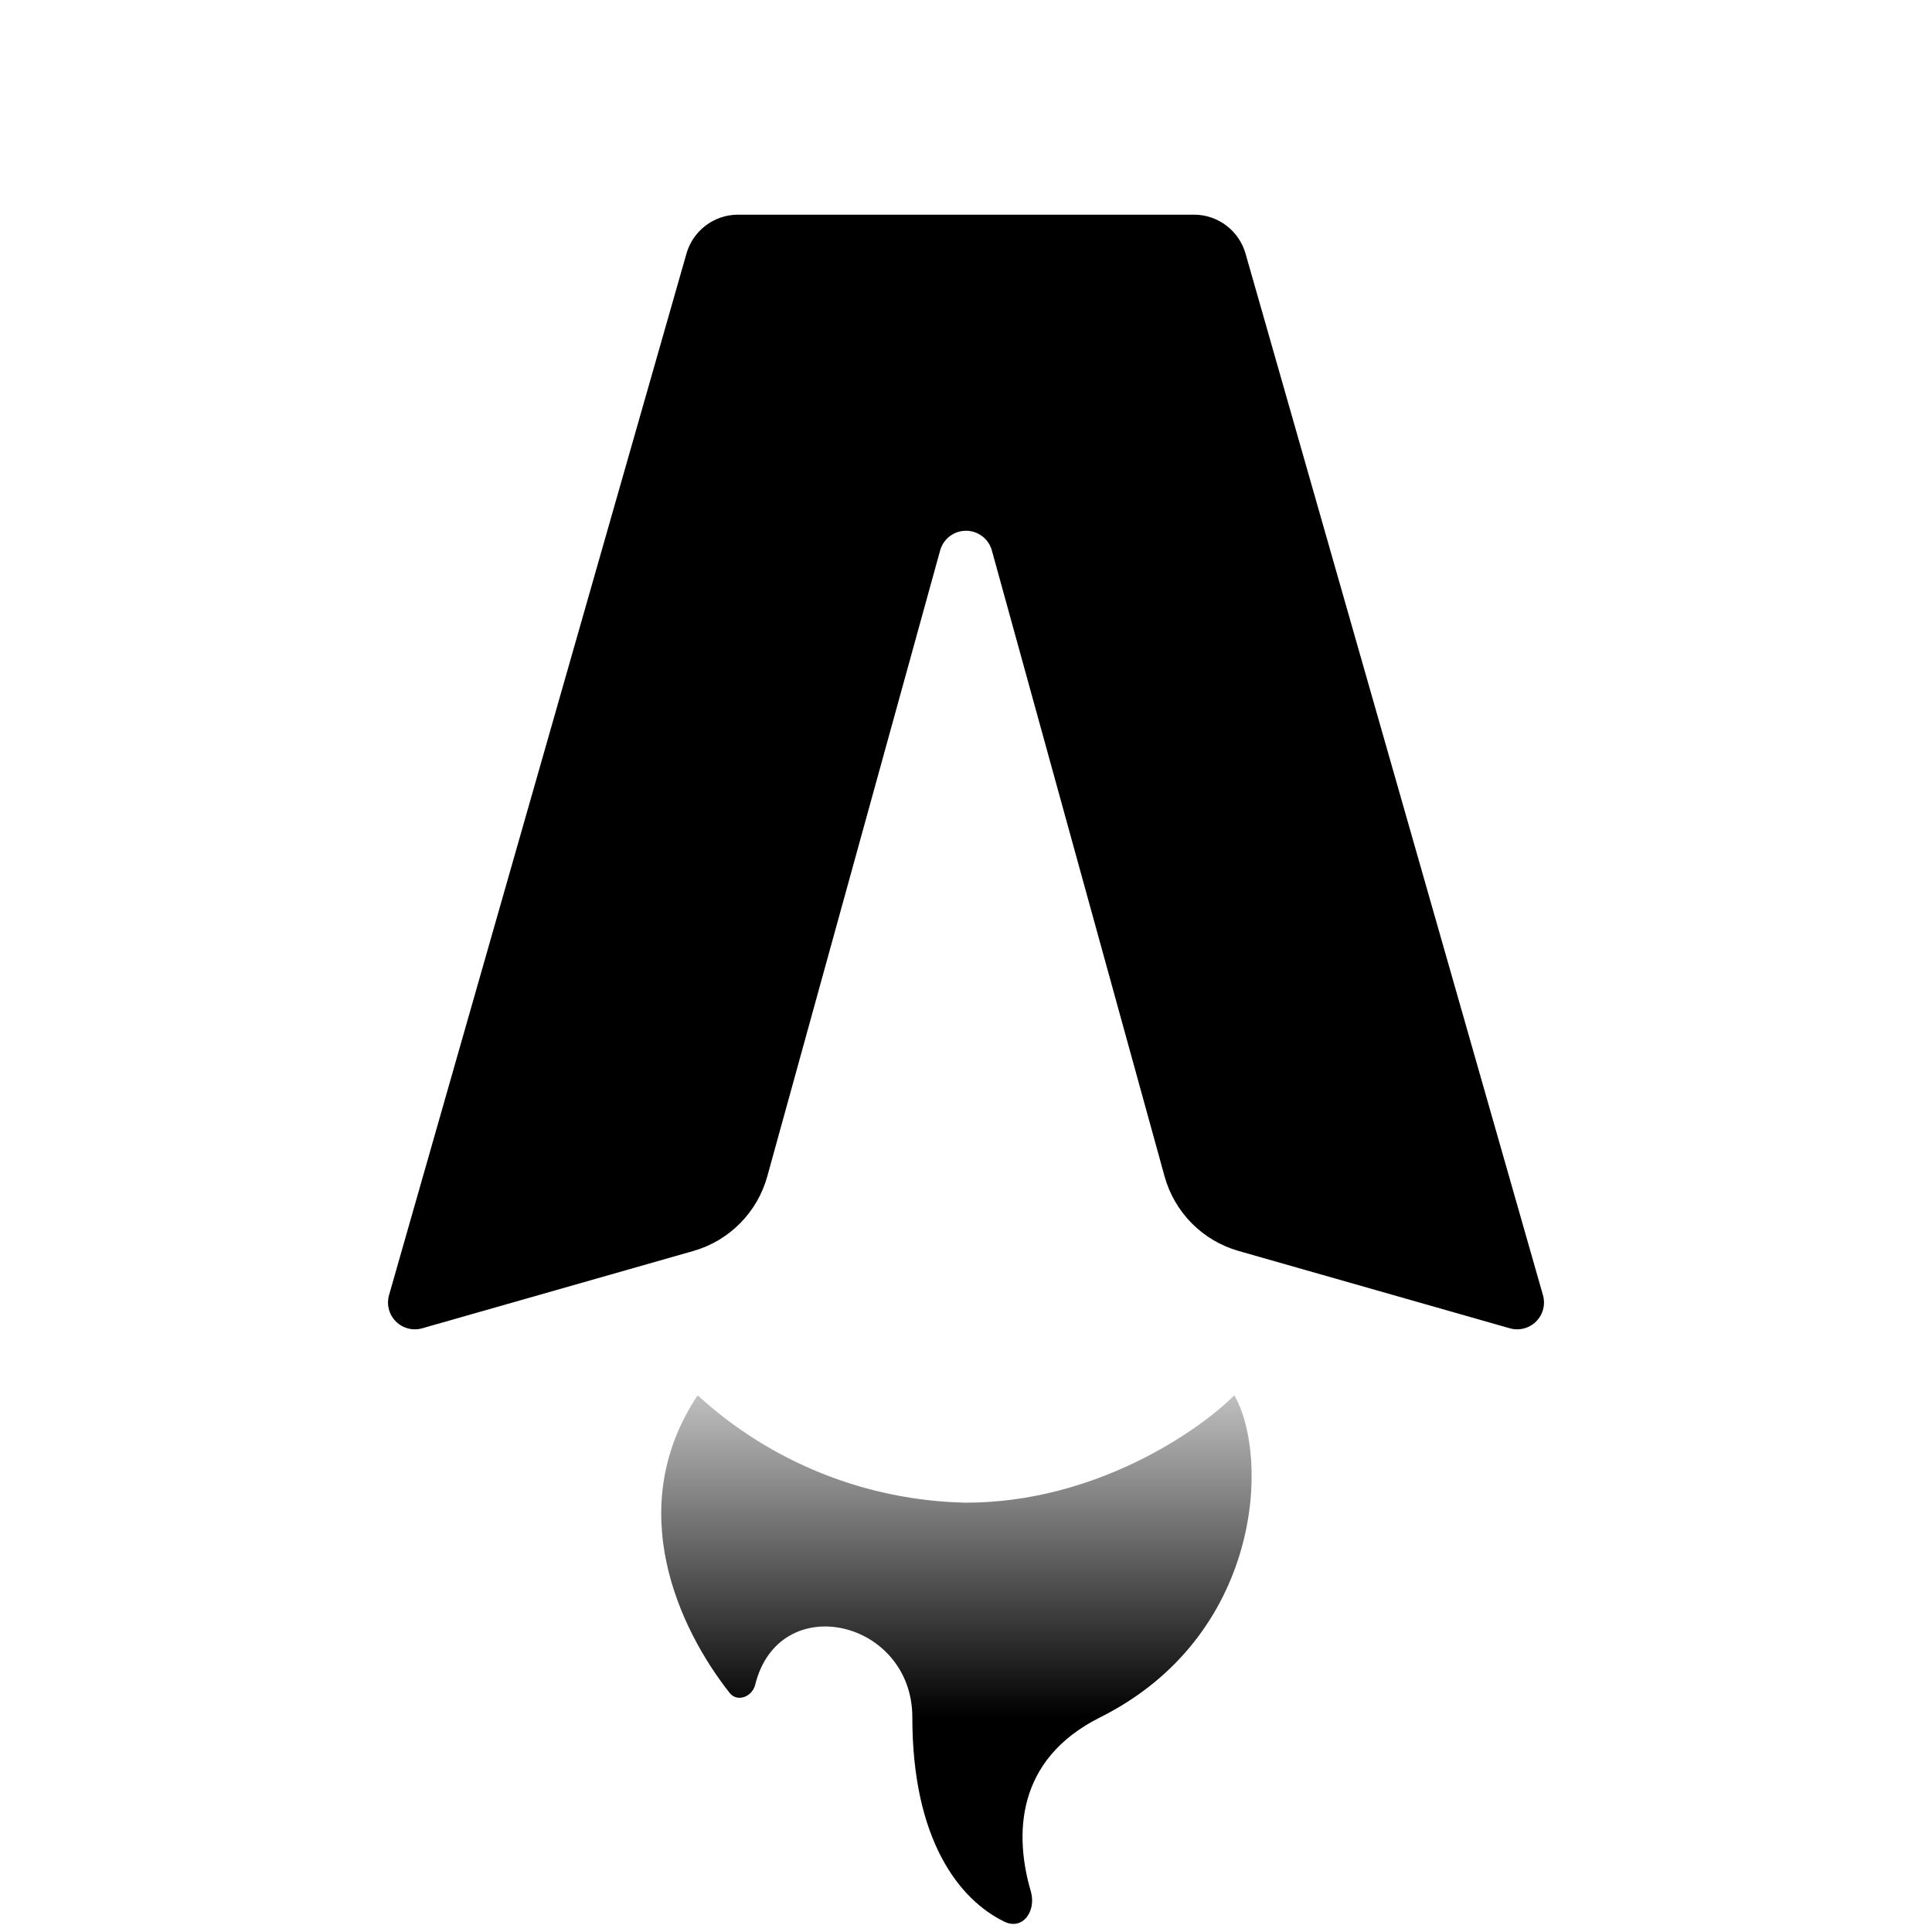
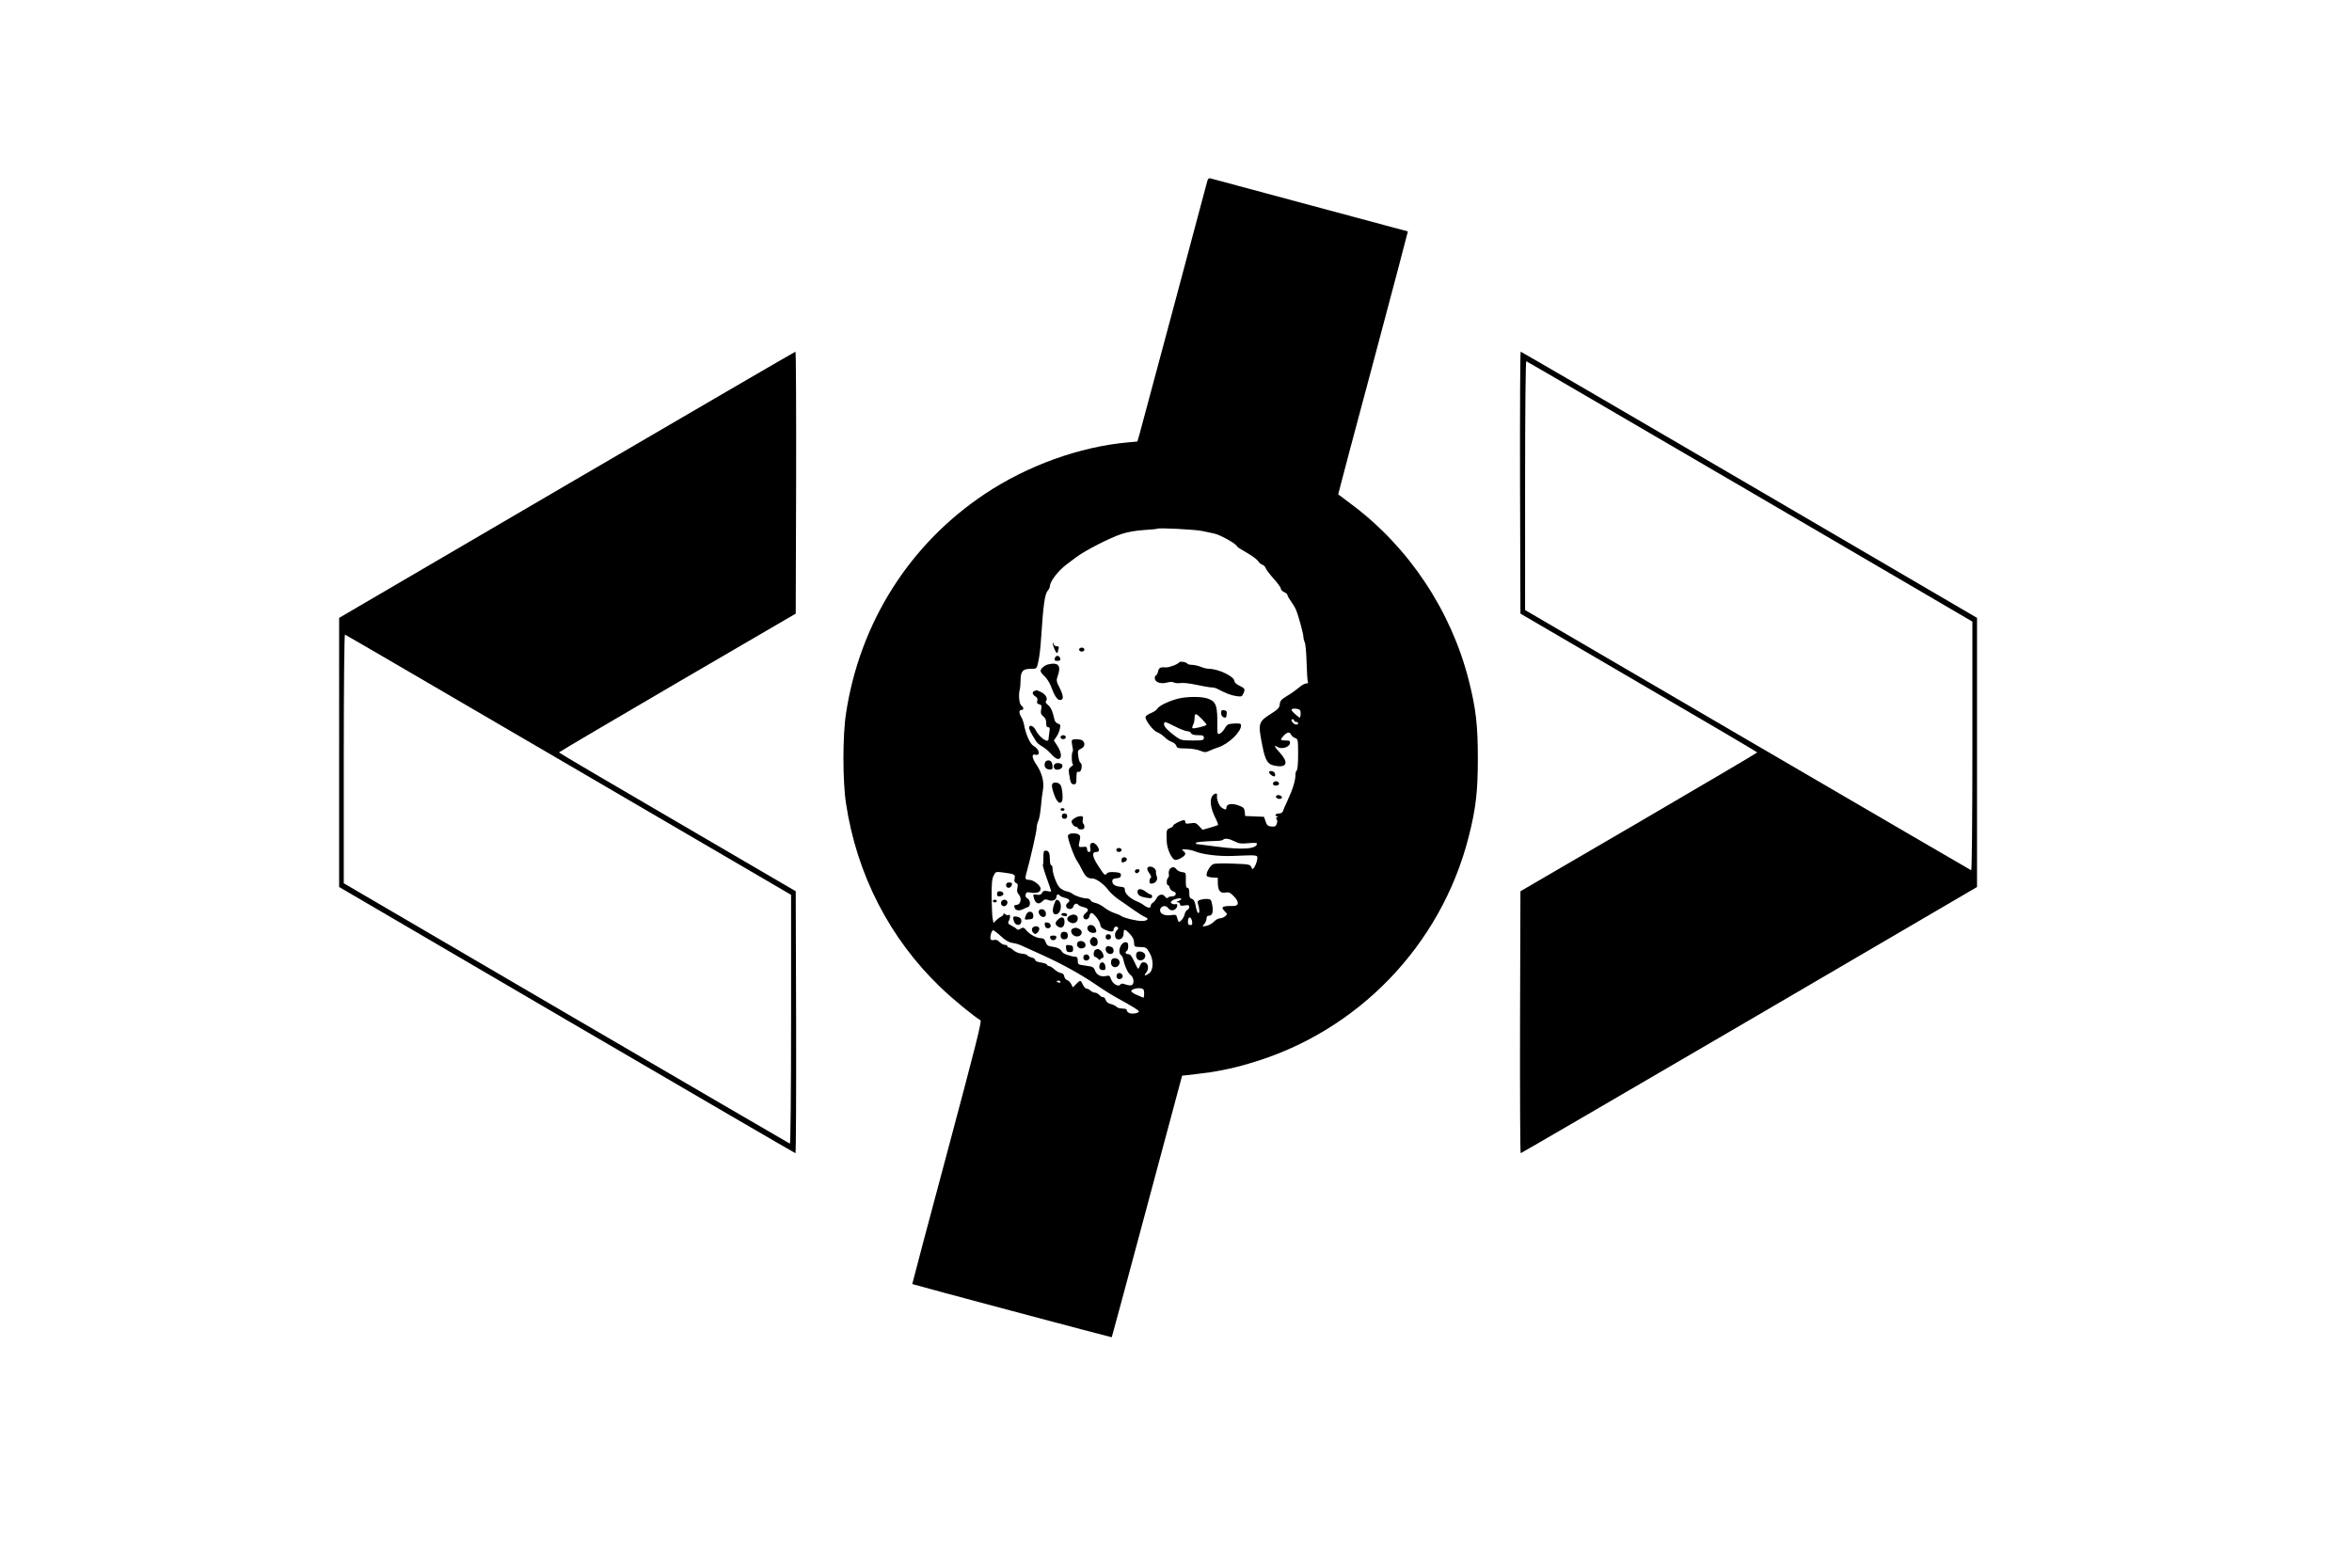
- <svg xmlns="http://www.w3.org/2000/svg" fill="none" viewBox="0 0 36 36">
-   <path fill="#000" d="M22.25 4h-8.5a1 1 0 0 0-.96.73l-5.54 19.4a.5.5 0 0 0 .62.62l5.05-1.44a2 2 0 0 0 1.38-1.4l3.22-11.66a.5.5 0 0 1 .96 0l3.22 11.67a2 2 0 0 0 1.38 1.39l5.05 1.44a.5.5 0 0 0 .62-.62l-5.54-19.4a1 1 0 0 0-.96-.73Z" />
-   <path fill="url(#gradient)" d="M18 28a7.63 7.63 0 0 1-5-2c-1.4 2.1-.35 4.35.6 5.55.14.17.41.07.47-.15.44-1.8 2.93-1.22 2.93.6 0 2.28.87 3.4 1.72 3.81.34.16.59-.2.49-.56-.31-1.05-.29-2.46 1.29-3.25 3-1.5 3.17-4.83 2.5-6-.67.67-2.6 2-5 2Z" />
-   <defs>
-     <linearGradient id="gradient" x1="16" x2="16" y1="32" y2="24" gradientUnits="userSpaceOnUse">
-       <stop stop-color="#000" />
-       <stop offset="1" stop-color="#000" stop-opacity="0" />
-     </linearGradient>
-   </defs>
-   <style>
-     @media (prefers-color-scheme:light){:root{filter:invert(100%)}}
-   </style>
+ <svg xmlns="http://www.w3.org/2000/svg" version="1.0" width="1772pt" height="1181pt" viewBox="0 0 1772 1181" preserveAspectRatio="xMidYMid meet">
+   <g transform="translate(0,1181) scale(0.1,-0.1)" fill="#000000" stroke="none">
+     <path d="M9095 10443 c-12 -49 -496 -1856 -511 -1909 l-15 -51 -75 -7 c-361 -33 -752 -174 -1071 -386 -569 -378 -945 -971 -1049 -1655 -26 -167 -26 -513 0 -680 81 -536 329 -1018 714 -1387 87 -84 255 -222 299 -246 11 -7 -36 -193 -251 -997 -146 -544 -264 -990 -263 -991 4 -4 1501 -403 1503 -401 1 1 121 445 266 987 l264 984 104 12 c145 16 262 39 398 79 815 234 1448 887 1657 1709 55 216 69 342 69 591 0 249 -14 375 -69 591 -133 523 -450 999 -878 1320 -56 42 -103 77 -105 79 -1 1 117 447 263 990 145 544 263 990 262 991 -1 1 -333 90 -737 198 -404 108 -742 199 -751 202 -12 3 -19 -4 -24 -23z m-40 -2634 c28 -5 70 -15 94 -20 43 -9 155 -71 169 -93 7 -11 13 -15 100 -66 28 -18 57 -40 62 -50 6 -10 19 -21 29 -25 11 -3 23 -14 26 -25 3 -10 30 -46 60 -80 30 -33 55 -67 55 -76 0 -8 11 -20 25 -26 14 -6 25 -16 25 -23 0 -6 12 -27 26 -46 14 -19 31 -47 38 -64 18 -42 56 -181 56 -205 0 -12 5 -30 10 -41 6 -10 12 -79 14 -153 2 -73 6 -139 10 -145 4 -7 -1 -11 -12 -11 -11 0 -35 -13 -54 -30 -19 -16 -58 -45 -88 -62 -46 -28 -56 -38 -58 -65 -3 -27 -13 -38 -67 -72 -95 -60 -98 -72 -65 -237 24 -122 41 -147 106 -156 83 -12 92 29 23 104 -40 44 -44 58 -12 38 28 -18 87 0 91 28 3 19 -1 22 -32 22 -42 0 -44 5 -14 37 25 27 46 30 55 7 3 -8 16 -20 29 -25 23 -8 24 -12 24 -123 0 -66 -4 -117 -10 -121 -5 -3 -10 -18 -10 -32 0 -46 -20 -110 -63 -203 -15 -30 -28 -63 -31 -72 -3 -11 -15 -18 -31 -18 -25 0 -37 -19 -12 -21 9 0 9 -2 -1 -6 -8 -3 -10 -9 -4 -16 6 -7 6 -21 1 -35 -7 -19 -15 -23 -41 -20 -26 2 -33 9 -43 38 l-12 35 -71 3 -71 3 -3 32 c-3 27 -9 34 -48 48 -49 18 -90 11 -90 -16 0 -19 -10 -19 -37 0 -20 14 -39 66 -34 93 4 22 -25 13 -39 -12 -17 -32 -7 -93 26 -158 14 -27 23 -52 21 -54 -2 -3 -30 -12 -61 -21 l-56 -16 -26 28 c-22 24 -30 27 -65 21 -31 -5 -39 -3 -39 9 0 8 -4 15 -9 15 -19 0 -81 -31 -81 -40 0 -6 -11 -15 -25 -20 -27 -10 -28 -14 -25 -100 2 -59 40 -140 66 -140 25 0 74 30 74 45 0 8 -8 19 -17 24 -30 17 49 13 92 -5 56 -23 178 -38 280 -34 199 8 190 9 187 -25 -2 -16 -11 -41 -19 -55 -16 -24 -16 -24 -26 -3 -8 19 -19 21 -135 25 -70 3 -137 2 -149 -3 -23 -8 -53 -56 -53 -83 0 -10 13 -16 43 -18 l42 -3 0 -41 c1 -55 20 -78 58 -70 25 5 36 0 64 -29 40 -42 38 -72 -5 -72 -86 1 -98 -7 -63 -42 18 -18 19 -20 2 -35 -10 -9 -28 -16 -40 -16 -12 0 -32 -11 -45 -25 -13 -14 -38 -28 -57 -32 -33 -6 -34 -6 -16 14 9 11 17 29 17 41 0 15 6 22 20 22 25 0 33 32 22 85 -7 36 -11 40 -38 41 -16 1 -40 -3 -53 -7 -18 -7 -21 -14 -15 -31 11 -36 13 -68 4 -68 -9 0 -14 14 -25 69 -5 21 -14 35 -26 38 -15 4 -19 14 -19 44 0 26 -4 39 -14 39 -10 0 -13 15 -12 58 1 56 1 57 -29 60 -16 2 -35 12 -42 22 -23 33 -65 6 -57 -36 2 -12 0 -26 -6 -29 -12 -8 -13 -55 -1 -55 5 0 11 -9 14 -21 3 -11 15 -23 27 -26 29 -8 22 -38 -10 -38 -14 0 -28 -4 -32 -10 -4 -6 -13 -3 -21 9 -17 24 -48 17 -64 -13 -6 -14 -19 -28 -27 -33 -9 -5 -16 -16 -16 -23 0 -20 -22 -19 -51 3 -13 10 -38 24 -54 30 -49 20 -89 57 -90 83 0 20 -6 25 -35 27 -41 4 -60 18 -60 43 0 13 9 19 33 21 24 2 32 8 32 23 0 17 -8 20 -48 23 -37 2 -52 -1 -61 -13 -11 -15 -18 -7 -59 56 -49 74 -54 109 -16 109 24 0 24 21 1 51 -27 32 -57 19 -48 -21 4 -22 2 -30 -9 -30 -9 0 -15 9 -15 21 0 17 -5 20 -32 17 -35 -3 -35 -2 -22 56 8 33 -6 46 -52 46 -20 0 -34 -6 -38 -16 -6 -16 48 -167 70 -194 6 -8 23 -38 37 -66 26 -52 41 -64 79 -64 27 0 88 -45 118 -87 14 -19 48 -50 75 -69 28 -18 79 -55 115 -80 35 -25 75 -50 89 -55 30 -12 17 -28 -24 -29 -36 -2 -139 23 -157 37 -7 6 -31 16 -53 23 -22 7 -56 26 -75 41 -19 16 -50 31 -67 35 -17 3 -34 12 -37 20 -3 8 -16 14 -29 14 -30 0 -87 19 -107 35 -8 7 -29 16 -46 19 -17 4 -41 17 -52 29 -23 25 -52 105 -52 142 0 14 -4 25 -10 25 -5 0 -10 18 -10 39 0 52 -8 71 -31 71 -16 0 -18 -7 -18 -50 1 -28 -1 -53 -4 -56 -3 -3 10 -48 29 -101 19 -52 34 -97 34 -100 0 -2 -13 -2 -29 2 -23 5 -32 2 -40 -13 -7 -14 -18 -18 -40 -14 -28 4 -29 3 -22 -24 11 -42 36 -53 62 -28 18 18 25 20 49 11 31 -12 60 3 60 29 0 16 16 19 25 5 3 -5 19 -12 35 -16 38 -8 47 -23 24 -39 -22 -17 -12 -46 17 -46 12 0 23 8 26 20 6 21 27 27 38 11 3 -5 19 -12 35 -16 41 -9 47 -24 20 -45 -15 -12 -21 -23 -17 -34 9 -24 41 -16 45 12 2 12 9 22 15 22 18 0 67 -66 67 -90 0 -15 11 -25 35 -36 44 -18 65 -18 65 0 0 19 19 31 31 19 6 -6 4 -15 -6 -23 -20 -17 -19 -59 1 -67 25 -9 49 11 49 40 1 40 8 40 45 2 24 -25 34 -45 34 -67 1 -31 3 -33 36 -34 56 -1 57 -2 82 -46 31 -54 28 -130 -5 -153 -30 -21 -43 -19 -23 4 25 27 18 75 -11 79 -17 3 -26 -3 -33 -22 -5 -14 -12 -26 -15 -26 -3 0 -17 25 -30 55 -18 40 -30 55 -45 55 -21 0 -27 15 -10 25 6 3 10 19 10 36 0 22 -5 29 -20 29 -38 0 -64 -78 -33 -98 5 -4 13 -18 16 -32 12 -55 36 -105 56 -118 24 -17 29 -67 6 -76 -8 -3 -29 0 -46 6 -23 8 -33 8 -38 -1 -13 -21 -57 4 -70 39 -9 28 -14 31 -40 25 -37 -8 -69 8 -81 41 -11 28 -16 30 -82 39 -45 6 -48 8 -48 36 0 22 -5 29 -20 30 -11 1 -23 2 -27 4 -52 14 -64 20 -77 40 -10 16 -29 25 -61 30 -40 5 -48 11 -57 36 -7 21 -16 29 -34 29 -34 0 -84 27 -111 59 -19 23 -24 25 -44 13 -13 -9 -24 -10 -28 -4 -3 5 -21 17 -39 26 -27 14 -31 20 -22 36 13 24 13 53 0 45 -6 -4 -17 -1 -25 5 -11 9 -15 9 -15 1 0 -6 -8 -15 -17 -18 -9 -4 -26 -16 -37 -27 l-21 -21 -6 30 c-4 17 -7 90 -8 163 -1 104 3 140 15 164 15 30 17 30 67 24 92 -12 97 -15 91 -46 -4 -20 -1 -29 11 -34 13 -5 15 -13 10 -37 -5 -22 -2 -36 10 -49 24 -26 16 -74 -12 -78 -25 -4 -26 -4 -17 -26 7 -18 35 -21 62 -7 9 5 25 12 35 15 23 7 22 52 -2 66 -13 6 -17 17 -14 30 5 17 11 19 38 14 46 -8 75 3 75 29 0 25 -54 67 -86 67 -29 0 -33 7 -23 43 34 122 79 322 79 347 0 17 6 41 12 53 7 12 16 60 20 107 4 47 11 105 16 130 10 56 -8 127 -49 187 -34 49 -39 84 -10 76 43 -11 33 42 -12 66 -26 14 -59 87 -72 161 -4 19 -13 45 -21 57 -18 29 -18 53 1 53 20 0 19 20 -1 34 -15 12 -22 79 -11 121 3 11 6 43 6 72 1 65 18 83 76 83 43 0 45 1 54 38 12 46 20 115 26 212 15 230 27 314 48 338 9 10 17 26 17 35 0 35 63 117 126 164 16 12 50 38 76 57 66 49 250 143 337 172 46 15 108 26 170 30 53 3 98 8 101 10 8 8 283 -6 335 -17z m741 -1353 c3 -8 4 -25 2 -37 -3 -22 -3 -22 -35 5 -18 15 -33 32 -33 37 0 15 60 10 66 -5z m-46 -76 c0 -5 7 -10 15 -10 8 0 15 -4 15 -10 0 -14 -23 -13 -38 2 -15 15 -16 28 -2 28 6 0 10 -4 10 -10z m-449 -910 c33 -17 50 -19 104 -14 42 4 65 3 65 -3 0 -40 -106 -49 -300 -23 -85 11 -156 20 -157 20 -2 0 -3 4 -3 8 0 7 41 11 167 16 17 0 35 4 39 9 13 12 43 8 85 -13z m-401 -435 c0 -3 -10 -10 -22 -15 -18 -7 -19 -9 -5 -9 9 -1 17 -7 17 -15 0 -11 9 -13 35 -9 28 5 35 2 35 -11 0 -9 -6 -19 -14 -22 -8 -3 -18 -18 -21 -34 -3 -15 -15 -36 -25 -45 -21 -19 -20 -20 -36 33 -2 9 -15 10 -42 6 -47 -7 -82 9 -82 37 0 30 41 43 59 18 15 -22 41 -25 59 -7 16 16 15 41 -1 35 -8 -3 -20 -1 -28 4 -12 8 -11 12 5 24 19 14 66 21 66 10z m82 -172 c1 -12 0 -22 -4 -23 -24 -1 -28 2 -28 23 0 45 25 44 32 0z m-1442 -107 c33 -31 60 -47 86 -51 22 -3 53 -12 69 -20 17 -7 86 -39 155 -70 152 -69 295 -148 413 -229 49 -34 118 -77 153 -96 115 -63 164 -93 164 -101 0 -12 -39 -21 -66 -15 -13 4 -24 13 -24 21 0 10 -11 15 -34 15 -18 0 -39 6 -45 14 -6 7 -25 16 -41 20 -20 4 -34 14 -40 31 -6 15 -14 24 -19 21 -4 -3 -16 3 -26 14 -10 11 -26 20 -36 20 -10 0 -24 7 -33 15 -8 8 -21 15 -29 15 -9 0 -21 14 -29 30 -16 36 -19 37 -50 5 l-25 -25 -13 25 c-7 14 -21 27 -31 30 -10 3 -19 16 -21 28 -2 14 -11 23 -26 25 -12 2 -34 14 -49 28 -14 13 -32 24 -39 24 -7 0 -14 5 -16 11 -2 5 -22 13 -46 16 -24 3 -42 11 -42 18 0 7 -12 16 -27 20 -15 3 -31 11 -34 17 -3 5 -23 11 -43 12 -21 2 -47 13 -60 25 -12 11 -28 21 -34 21 -7 0 -12 5 -12 10 0 6 -9 10 -20 10 -10 0 -28 10 -39 21 -13 14 -27 20 -40 16 -12 -3 -24 -1 -27 4 -8 14 6 69 18 69 6 0 32 -20 58 -44z m450 -346 c0 -5 -7 -7 -15 -4 -8 4 -15 8 -15 10 0 2 7 4 15 4 8 0 15 -4 15 -10z m630 -87 c0 -19 -3 -33 -7 -31 -5 2 -27 12 -51 22 -24 10 -41 23 -39 29 4 14 45 24 75 19 18 -4 22 -11 22 -39z" />
+     <path d="M7931 6966 c-2 -16 23 -76 31 -76 4 0 8 4 8 9 0 5 3 16 6 25 4 11 0 16 -14 16 -11 0 -23 8 -25 18 -3 9 -5 13 -6 8z" />
+     <path d="M8130 6915 c0 -8 9 -15 20 -15 11 0 20 7 20 15 0 8 -9 15 -20 15 -11 0 -20 -7 -20 -15z" />
+     <path d="M7947 6850 c-4 -16 0 -20 20 -20 18 0 24 5 21 17 -5 26 -34 28 -41 3z" />
+     <path d="M8884 6819 c-8 -14 -76 -40 -99 -38 -44 3 -54 -2 -60 -31 -4 -16 -11 -30 -16 -30 -5 0 -9 -9 -9 -20 0 -30 42 -46 90 -34 24 7 44 7 55 1 10 -5 32 -7 50 -4 18 3 73 -3 121 -14 48 -10 98 -19 111 -19 13 0 31 -4 41 -9 64 -34 105 -50 144 -56 41 -6 45 -5 56 20 15 32 12 38 -33 59 -20 10 -35 24 -35 34 0 34 -121 92 -191 92 -15 0 -43 7 -62 15 -20 8 -50 15 -66 15 -16 0 -32 4 -35 9 -8 12 -55 20 -62 10z" />
+     <path d="M7895 6803 c-26 -7 -55 -32 -55 -49 0 -8 13 -26 30 -40 16 -15 37 -48 47 -73 27 -74 48 -106 69 -106 29 0 28 30 -2 90 -25 49 -27 58 -16 88 29 81 7 109 -73 90z" />
+     <path d="M7793 6603 c-19 -7 -16 -27 8 -41 14 -9 18 -19 14 -33 -5 -15 -2 -22 14 -26 18 -5 21 -10 15 -39 -5 -28 -2 -37 16 -52 16 -13 23 -29 22 -50 0 -23 4 -32 15 -32 12 0 14 -8 9 -37 -3 -21 -6 -44 -6 -50 0 -40 -69 8 -100 70 -17 34 -55 38 -45 5 4 -13 14 -34 23 -48 9 -14 21 -34 27 -45 6 -11 27 -29 47 -40 20 -11 50 -37 68 -57 65 -77 102 -24 44 65 l-24 37 19 28 c11 15 22 42 26 60 6 28 4 34 -14 39 -12 3 -24 16 -27 32 -14 63 -27 92 -49 109 -15 12 -20 23 -15 28 17 17 -1 52 -35 68 -18 9 -35 16 -37 15 -1 0 -9 -3 -15 -6z" />
+     <path d="M8870 6544 c-69 -19 -139 -53 -151 -75 -4 -9 -27 -24 -49 -33 -22 -9 -40 -22 -40 -30 0 -27 60 -104 89 -114 15 -5 40 -22 55 -37 14 -14 39 -31 55 -36 16 -6 31 -19 34 -30 4 -16 14 -19 71 -19 37 0 83 -7 106 -16 36 -15 44 -15 73 -1 17 8 48 20 67 26 76 25 170 115 170 164 0 15 -8 17 -52 15 -45 -3 -53 -7 -68 -32 -16 -31 -45 -54 -54 -45 -3 3 -5 21 -5 40 3 173 -6 201 -72 225 -46 17 -162 16 -229 -2z m184 -151 c20 -21 36 -40 36 -44 0 -9 -99 -33 -106 -26 -3 3 -1 14 5 25 6 12 11 34 11 51 0 40 10 39 54 -6z m-200 -58 c37 -19 79 -35 91 -35 13 0 25 -7 29 -15 4 -10 20 -15 51 -15 38 0 45 -3 45 -20 0 -18 -7 -20 -86 -20 -77 0 -89 3 -122 27 -63 46 -92 76 -92 95 0 24 4 23 84 -17z" />
+     <path d="M9200 6437 c0 -14 7 -28 16 -31 21 -8 23 -6 26 25 2 18 -2 25 -19 27 -19 3 -23 -1 -23 -21z" />
+     <path d="M7990 6255 c0 -8 9 -15 20 -15 11 0 20 7 20 15 0 8 -9 15 -20 15 -11 0 -20 -7 -20 -15z" />
+     <path d="M8076 6232 c-3 -4 -1 -25 3 -45 5 -20 6 -39 2 -42 -10 -11 -7 -95 3 -95 6 0 0 -7 -12 -16 -20 -14 -23 -22 -17 -58 10 -66 15 -76 36 -76 16 0 19 7 19 51 0 34 4 48 11 43 6 -3 15 0 20 7 12 19 11 57 -1 61 -5 2 -13 23 -16 48 -6 42 -4 47 20 58 28 12 34 40 14 60 -13 13 -74 16 -82 4z" />
+     <path d="M7874 6066 c-11 -29 1 -51 29 -54 21 -3 27 1 27 17 0 33 -11 51 -31 51 -11 0 -22 -6 -25 -14z" />
+     <path d="M7947 6053 c-17 -16 -6 -43 16 -43 28 0 47 17 40 36 -5 14 -44 19 -56 7z" />
+     <path d="M9562 5988 c5 -15 35 -34 43 -27 3 4 3 14 -1 23 -7 18 -48 23 -42 4z" />
+     <path d="M9608 5922 c-24 -5 -23 -32 1 -32 11 0 22 4 25 8 8 13 -8 28 -26 24z" />
+     <path d="M7930 5905 c-8 -10 -6 -29 8 -71 20 -63 46 -89 62 -64 12 17 3 109 -11 126 -15 19 -47 23 -59 9z" />
+     <path d="M9617 5814 c-11 -11 3 -24 24 -24 12 0 19 5 17 13 -5 14 -31 21 -41 11z" />
+     <path d="M7990 5710 c0 -5 7 -10 15 -10 8 0 15 5 15 10 0 6 -7 10 -15 10 -8 0 -15 -4 -15 -10z" />
+     <path d="M8000 5660 c0 -13 7 -20 20 -20 13 0 20 7 20 20 0 13 -7 20 -20 20 -13 0 -20 -7 -20 -20z" />
+     <path d="M8091 5641 c-20 -15 -22 -21 -12 -39 7 -12 18 -22 26 -22 8 0 15 -4 15 -10 0 -5 11 -10 25 -10 18 0 25 5 25 19 0 11 -4 22 -9 25 -4 3 -6 17 -3 31 4 21 1 25 -19 25 -13 0 -35 -9 -48 -19z" />
+     <path d="M8410 5405 c0 -8 9 -15 20 -15 11 0 20 7 20 15 0 8 -9 15 -20 15 -11 0 -20 -7 -20 -15z" />
+     <path d="M8450 5330 c0 -22 1 -23 24 -14 23 9 20 34 -4 34 -13 0 -20 -7 -20 -20z" />
+     <path d="M8644 5269 c-3 -6 3 -24 15 -39 12 -17 17 -31 11 -35 -6 -3 -10 -15 -10 -26 0 -15 6 -20 21 -17 28 4 44 30 34 54 -4 11 -7 25 -6 32 5 32 -48 57 -65 31z" />
+     <path d="M8550 5245 c0 -8 6 -15 14 -15 8 0 16 7 20 15 4 10 -1 15 -14 15 -11 0 -20 -7 -20 -15z" />
+     <path d="M7580 5140 c0 -13 7 -20 19 -20 10 0 21 9 24 20 4 16 0 20 -19 20 -17 0 -24 -6 -24 -20z" />
+     <path d="M8570 5091 c0 -26 18 -38 68 -46 35 -6 42 -4 42 9 0 9 -5 16 -11 16 -6 0 -22 9 -36 20 -33 26 -63 26 -63 1z" />
+     <path d="M7514 5085 c-3 -8 -3 -18 0 -24 8 -13 46 -2 46 14 0 18 -40 27 -46 10z" />
+     <path d="M7480 5020 c0 -5 7 -10 15 -10 8 0 15 5 15 10 0 6 -7 10 -15 10 -8 0 -15 -4 -15 -10z" />
+     <path d="M7543 5014 c-3 -8 -1 -20 5 -26 16 -16 42 -2 42 22 0 24 -38 28 -47 4z" />
+     <path d="M7940 4991 c-14 -43 -9 -71 13 -71 49 0 54 109 6 110 -3 0 -12 -18 -19 -39z" />
+     <path d="M7827 4948 c-7 -21 12 -48 34 -48 30 0 23 54 -7 58 -12 2 -24 -3 -27 -10z" />
+     <path d="M7730 4915 c-14 -37 -14 -37 23 -33 27 2 32 7 32 28 0 37 -41 41 -55 5z" />
+     <path d="M7996 4921 c-3 -5 5 -11 19 -13 17 -4 25 -1 25 8 0 15 -36 19 -44 5z" />
+     <path d="M8058 4909 c-25 -14 -22 -38 7 -51 28 -13 55 3 55 32 0 27 -32 37 -62 19z" />
+     <path d="M7635 4900 c-3 -5 -1 -20 5 -35 13 -35 55 -32 55 4 0 18 -7 26 -27 32 -16 4 -30 4 -33 -1z" />
+     <path d="M7968 4878 c-21 -21 -20 -36 4 -51 26 -17 48 -1 48 36 0 39 -22 45 -52 15z" />
+     <path d="M7872 4838 c2 -15 10 -23 23 -23 30 0 27 39 -3 43 -20 3 -23 0 -20 -20z" />
+     <path d="M8194 4825 c-9 -21 14 -45 42 -45 26 0 30 11 14 41 -13 23 -48 25 -56 4z" />
+     <path d="M7776 4813 c-4 -9 0 -23 8 -31 12 -13 18 -13 30 -2 9 7 16 21 16 31 0 24 -45 26 -54 2z" />
+     <path d="M8083 4813 c-22 -8 -14 -43 12 -55 43 -20 77 29 36 52 -21 11 -29 11 -48 3z" />
+     <path d="M7994 4776 c-10 -26 4 -48 28 -44 17 2 23 10 23 28 0 18 -6 26 -23 28 -13 2 -25 -3 -28 -12z" />
+     <path d="M8330 4750 c0 -13 7 -20 20 -20 13 0 20 7 20 20 0 13 -7 20 -20 20 -13 0 -20 -7 -20 -20z" />
+     <path d="M7912 4743 c2 -10 12 -18 23 -18 11 0 21 8 23 18 3 13 -3 17 -23 17 -20 0 -26 -4 -23 -17z" />
+     <path d="M8222 4738 c-27 -27 5 -73 38 -53 16 10 12 52 -6 59 -20 8 -18 8 -32 -6z" />
+     <path d="M8116 4704 c-9 -25 16 -48 43 -39 16 5 21 13 19 28 -4 28 -52 36 -62 11z" />
+     <path d="M8032 4663 c2 -22 8 -28 28 -28 20 0 25 5 25 25 0 20 -6 26 -28 28 -26 3 -28 1 -25 -25z" />
+     <path d="M8330 4656 c0 -25 30 -43 50 -31 16 10 12 42 -6 49 -31 12 -44 6 -44 -18z" />
+     <path d="M8253 4653 c-15 -5 -18 -53 -4 -53 5 0 17 -7 25 -16 9 -8 16 -11 16 -5 0 6 6 11 14 11 18 0 10 40 -12 58 -17 13 -20 13 -39 5z" />
+     <path d="M8567 4634 c-15 -15 -7 -53 13 -59 27 -8 52 12 48 39 -3 21 -46 35 -61 20z" />
+     <path d="M8164 4605 c-4 -9 -2 -21 4 -27 15 -15 44 -1 40 19 -4 23 -36 29 -44 8z" />
+     <path d="M8374 4576 c-10 -26 1 -51 23 -54 28 -4 50 32 32 54 -15 18 -48 18 -55 0z" />
+     <path d="M8285 4541 c-8 -27 1 -41 26 -41 16 0 20 6 17 27 -4 34 -33 43 -43 14z" />
+     <path d="M8414 4465 c-4 -9 -2 -21 4 -27 15 -15 44 -1 40 19 -4 23 -36 29 -44 8z" />
+     <path d="M4270 8157 l-1715 -1003 0 -1014 0 -1014 1715 -1003 c943 -551 1718 -1002 1723 -1003 4 0 6 444 5 987 l-3 987 -892 521 c-491 286 -892 522 -892 525 0 3 401 239 892 526 l892 520 3 987 c1 543 -1 987 -5 987 -5 -1 -780 -452 -1723 -1003z m14 -2111 l1676 -979 0 -940 c0 -547 -4 -937 -9 -935 -5 2 -763 444 -1685 982 l-1676 980 0 939 c0 552 4 937 9 935 5 -1 763 -444 1685 -982z" />
+     <path d="M11452 8173 l3 -987 892 -521 c491 -286 892 -522 892 -525 0 -3 -401 -239 -892 -526 l-892 -520 -3 -987 c-1 -543 1 -987 5 -987 5 1 780 452 1723 1003 l1715 1003 0 1014 0 1014 -1715 1003 c-943 551 -1718 1002 -1723 1003 -4 0 -6 -444 -5 -987z m1732 -67 l1676 -980 0 -939 c0 -552 -4 -937 -9 -935 -5 2 -763 444 -1685 982 l-1676 979 0 940 c0 547 4 937 9 935 5 -1 763 -444 1685 -982z" />
+   </g>
</svg>
